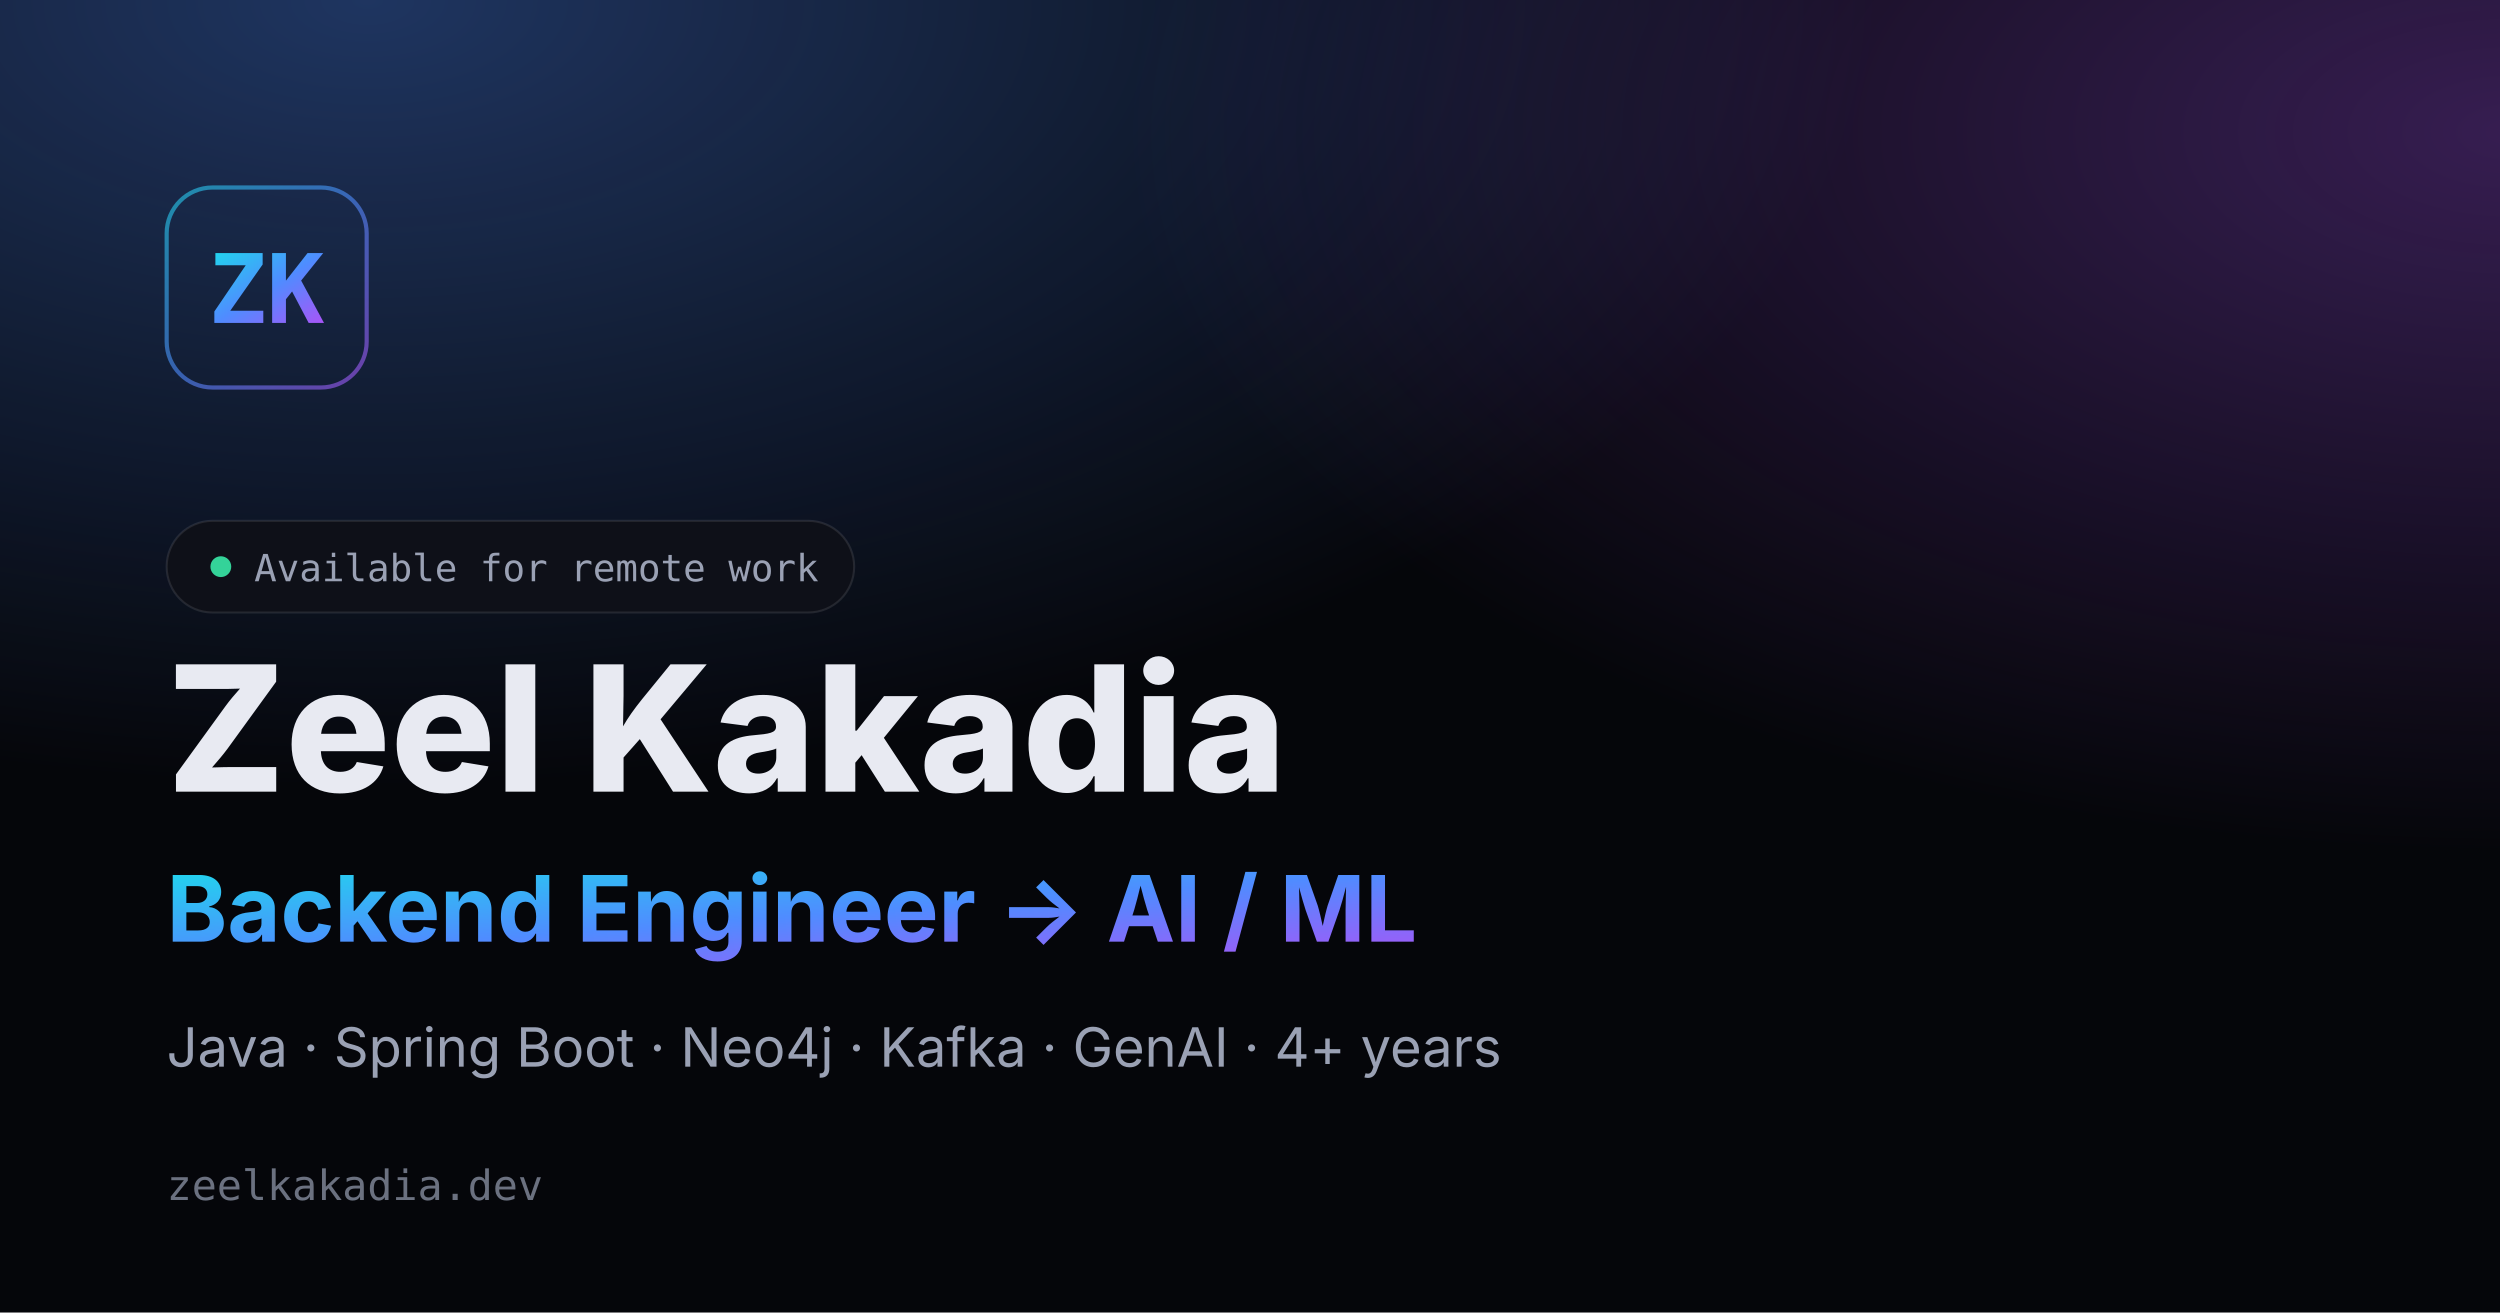
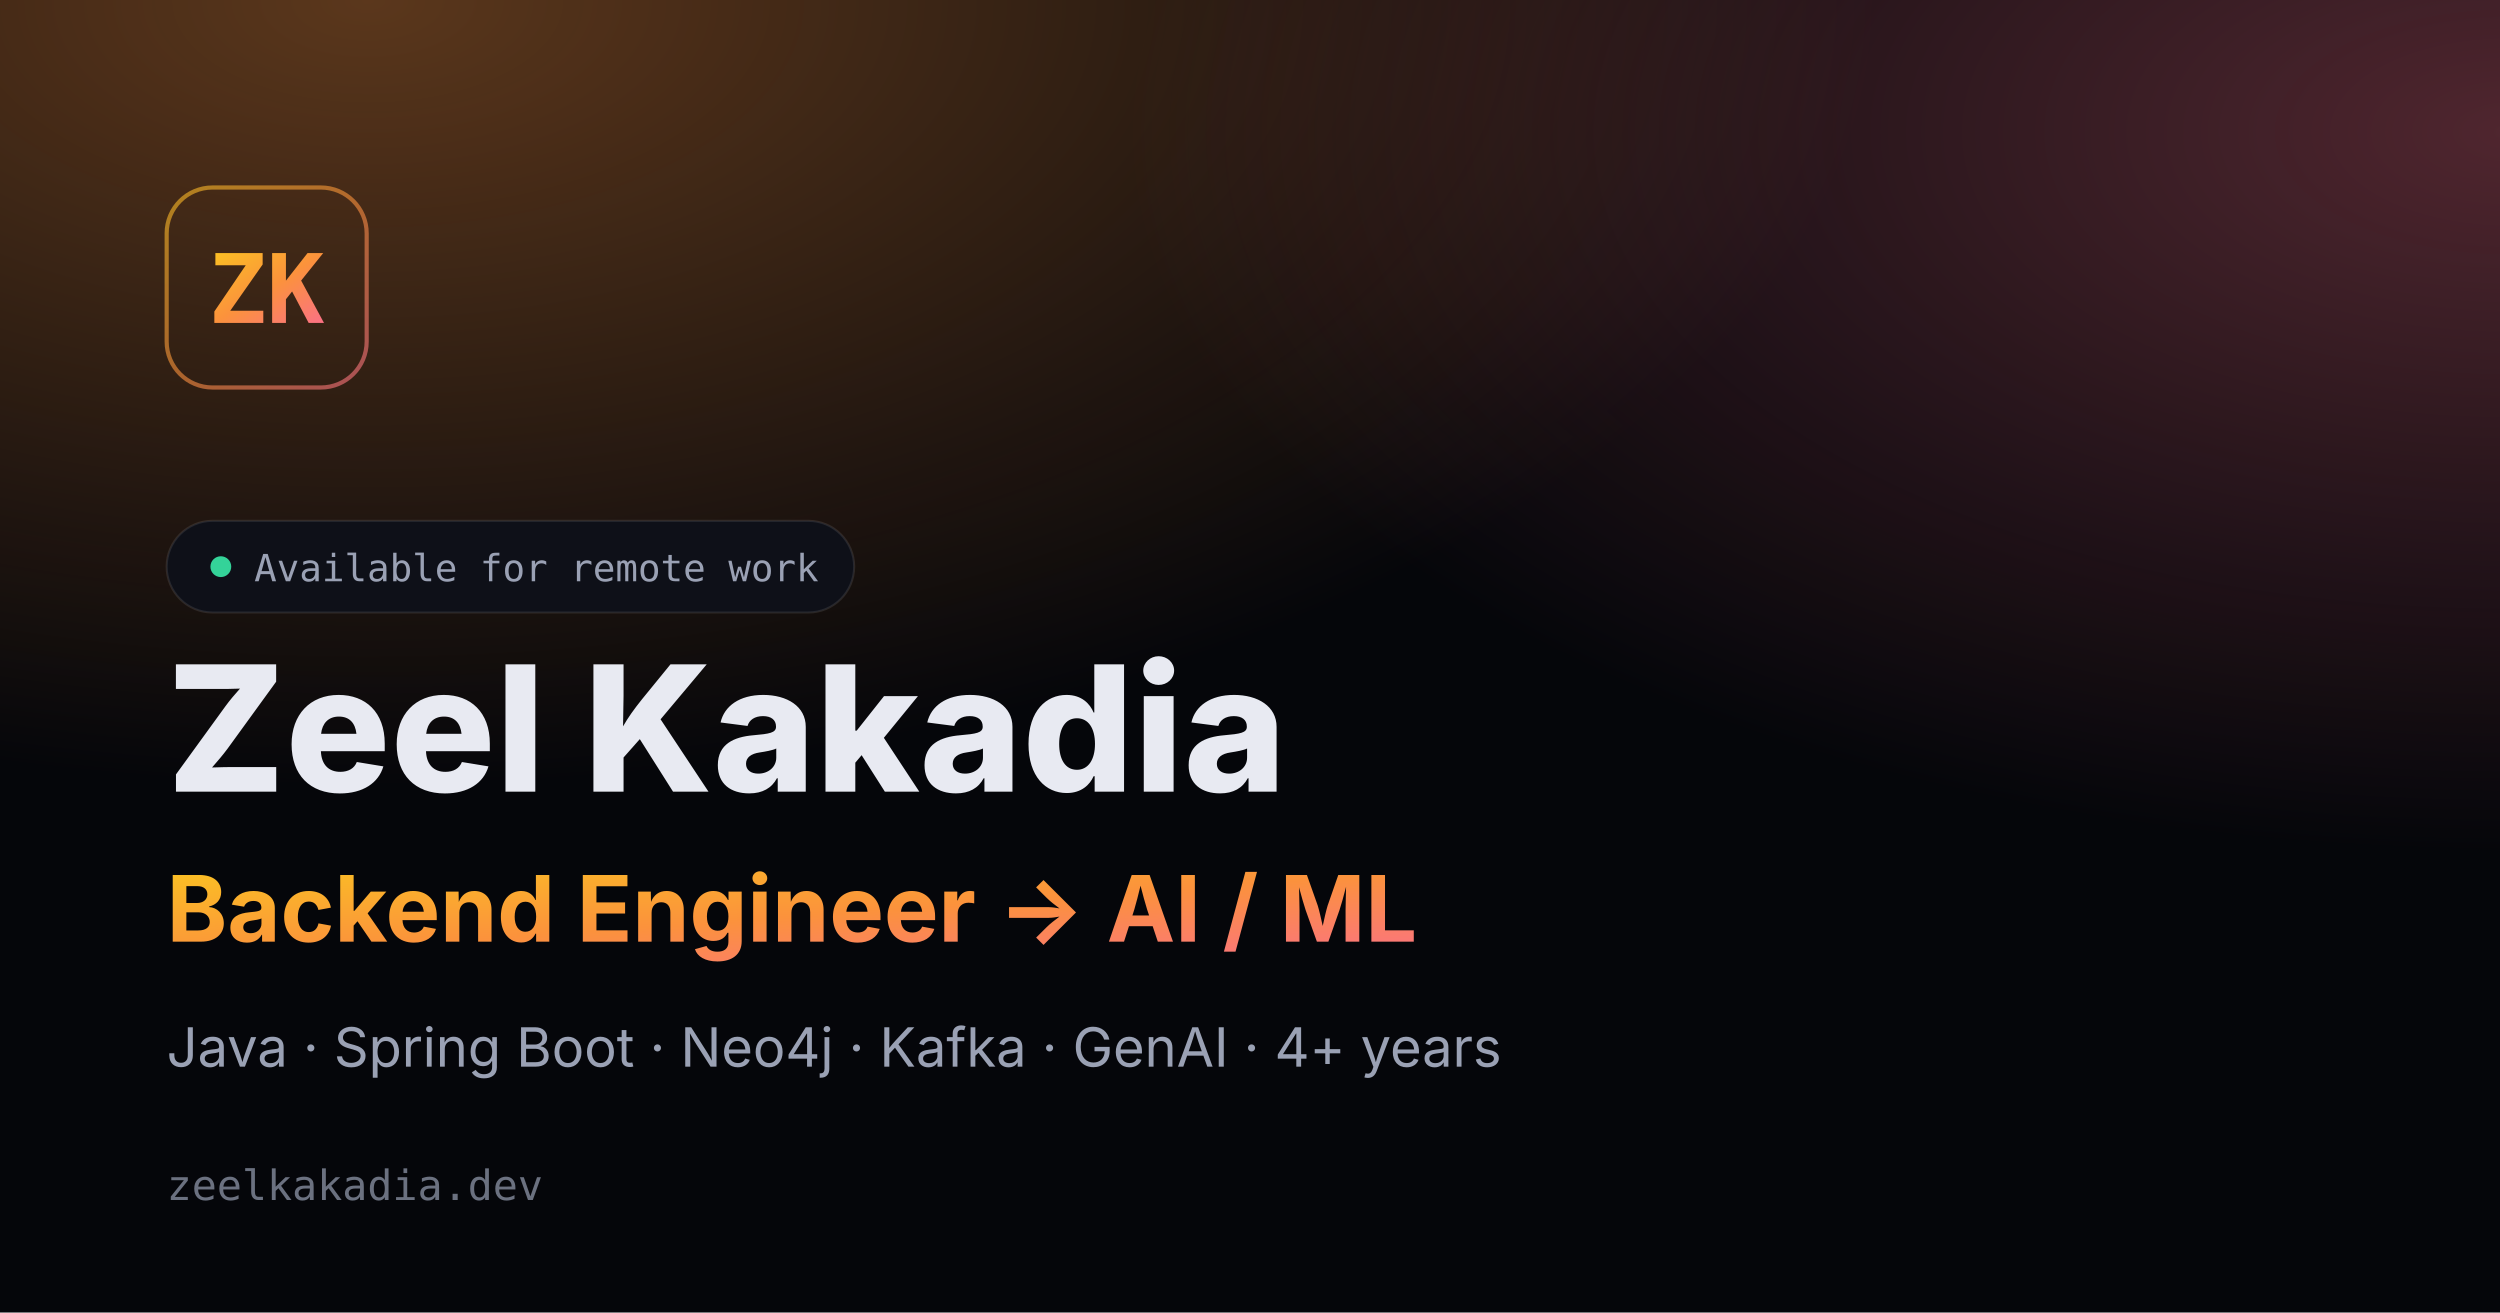
<svg xmlns="http://www.w3.org/2000/svg" width="1200" height="630" viewBox="0 0 1200 630">
  <defs>
    <linearGradient id="accent" x1="0" y1="0" x2="1" y2="1">
-       <stop offset="0" stop-color="#22d3ee" />
-       <stop offset="0.5" stop-color="#4f8cff" />
-       <stop offset="1" stop-color="#a855f7" />
+       <stop offset="0" stop-color="#fbbf24" />
+       <stop offset="0.5" stop-color="#fb923c" />
+       <stop offset="1" stop-color="#fb7185" />
    </linearGradient>
    <radialGradient id="glow1" cx="15%" cy="0%" r="60%">
-       <stop offset="0" stop-color="#4f8cff" stop-opacity="0.35" />
-       <stop offset="1" stop-color="#4f8cff" stop-opacity="0" />
+       <stop offset="0" stop-color="#fb923c" stop-opacity="0.35" />
+       <stop offset="1" stop-color="#fb923c" stop-opacity="0" />
    </radialGradient>
    <radialGradient id="glow2" cx="100%" cy="10%" r="55%">
-       <stop offset="0" stop-color="#a855f7" stop-opacity="0.3" />
-       <stop offset="1" stop-color="#a855f7" stop-opacity="0" />
+       <stop offset="0" stop-color="#fb7185" stop-opacity="0.3" />
+       <stop offset="1" stop-color="#fb7185" stop-opacity="0" />
    </radialGradient>
  </defs>
  <rect width="1200" height="630" fill="#05060a" />
  <rect width="1200" height="630" fill="url(#glow1)" />
  <rect width="1200" height="630" fill="url(#glow2)" />
  <rect x="80" y="90" width="96" height="96" rx="22" fill="none" stroke="url(#accent)" stroke-width="2" opacity="0.6" />
  <text x="128" y="155" font-family="'JetBrains Mono', monospace" font-size="46" font-weight="700" text-anchor="middle" fill="url(#accent)">ZK</text>
  <rect x="80" y="250" width="330" height="44" rx="22" fill="#0e1018" stroke="#ffffff" stroke-opacity="0.1" />
  <circle cx="106" cy="272" r="5" fill="#34d399" />
  <text x="122" y="279" font-family="'JetBrains Mono', monospace" font-size="18" fill="#9aa1b4">Available for remote work</text>
  <text x="80" y="380" font-family="Inter, sans-serif" font-size="84" font-weight="800" fill="#e8eaf2">Zeel Kakadia</text>
  <text x="80" y="452" font-family="Inter, sans-serif" font-size="44" font-weight="700" fill="url(#accent)">Backend Engineer  →  AI / ML</text>
  <text x="80" y="512" font-family="Inter, sans-serif" font-size="26" fill="#9aa1b4">Java · Spring Boot · Neo4j · Kafka · GenAI · 4+ years</text>
  <text x="80" y="576" font-family="'JetBrains Mono', monospace" font-size="20" fill="#6b7180">zeelkakadia.dev</text>
</svg>
